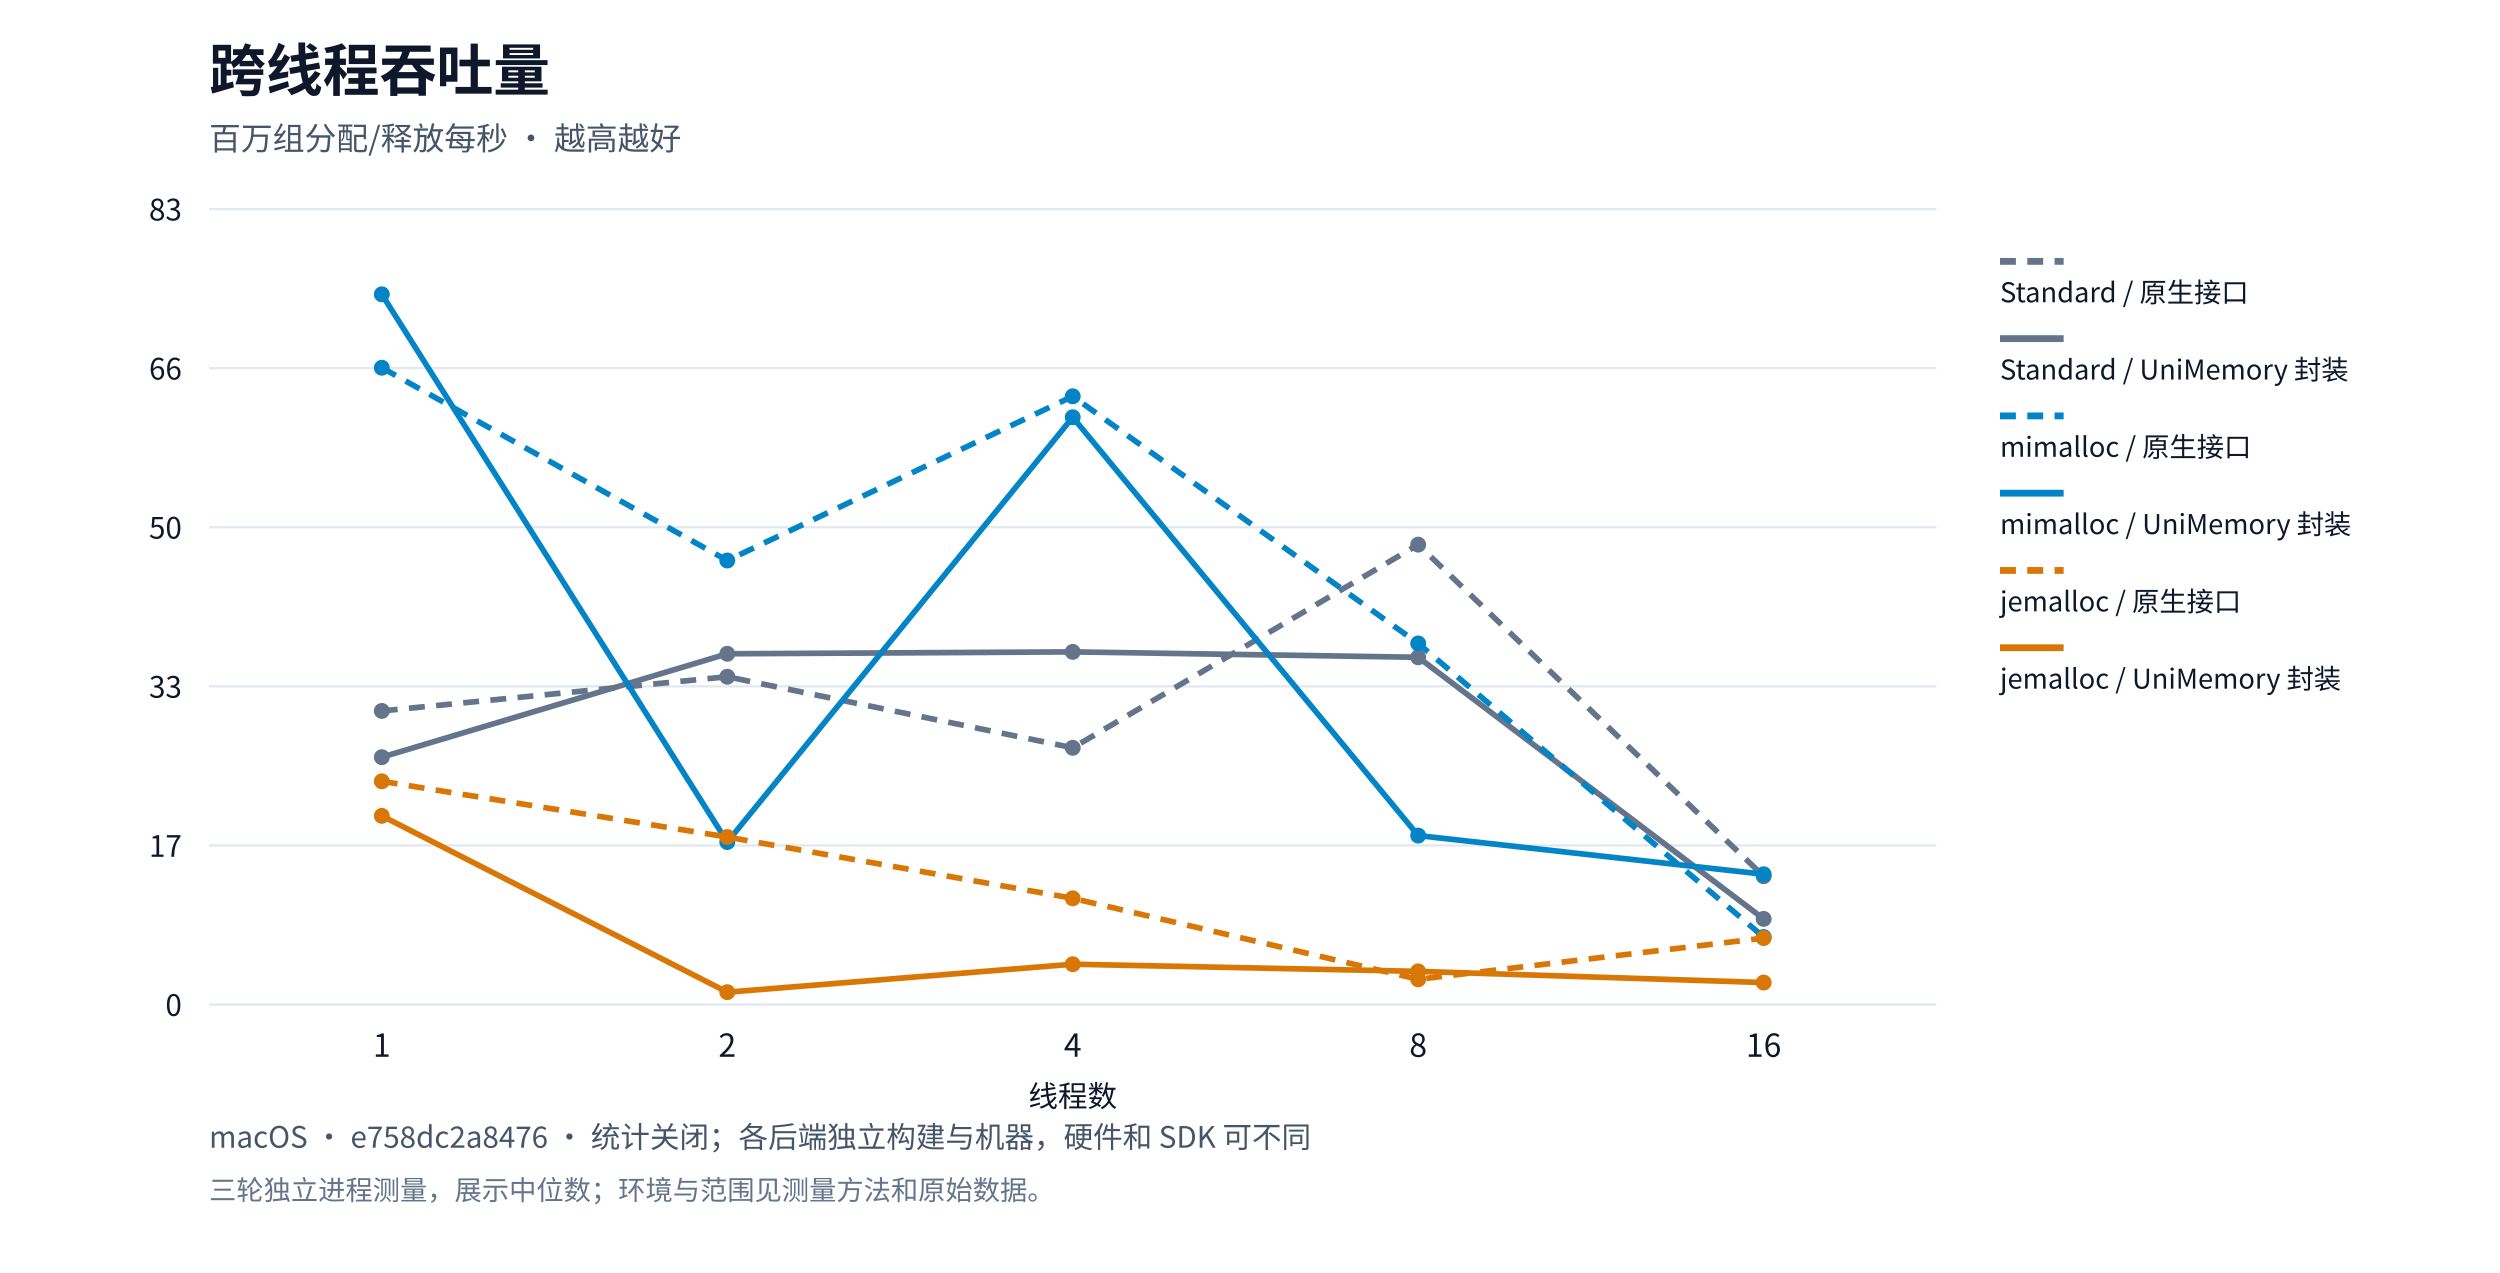
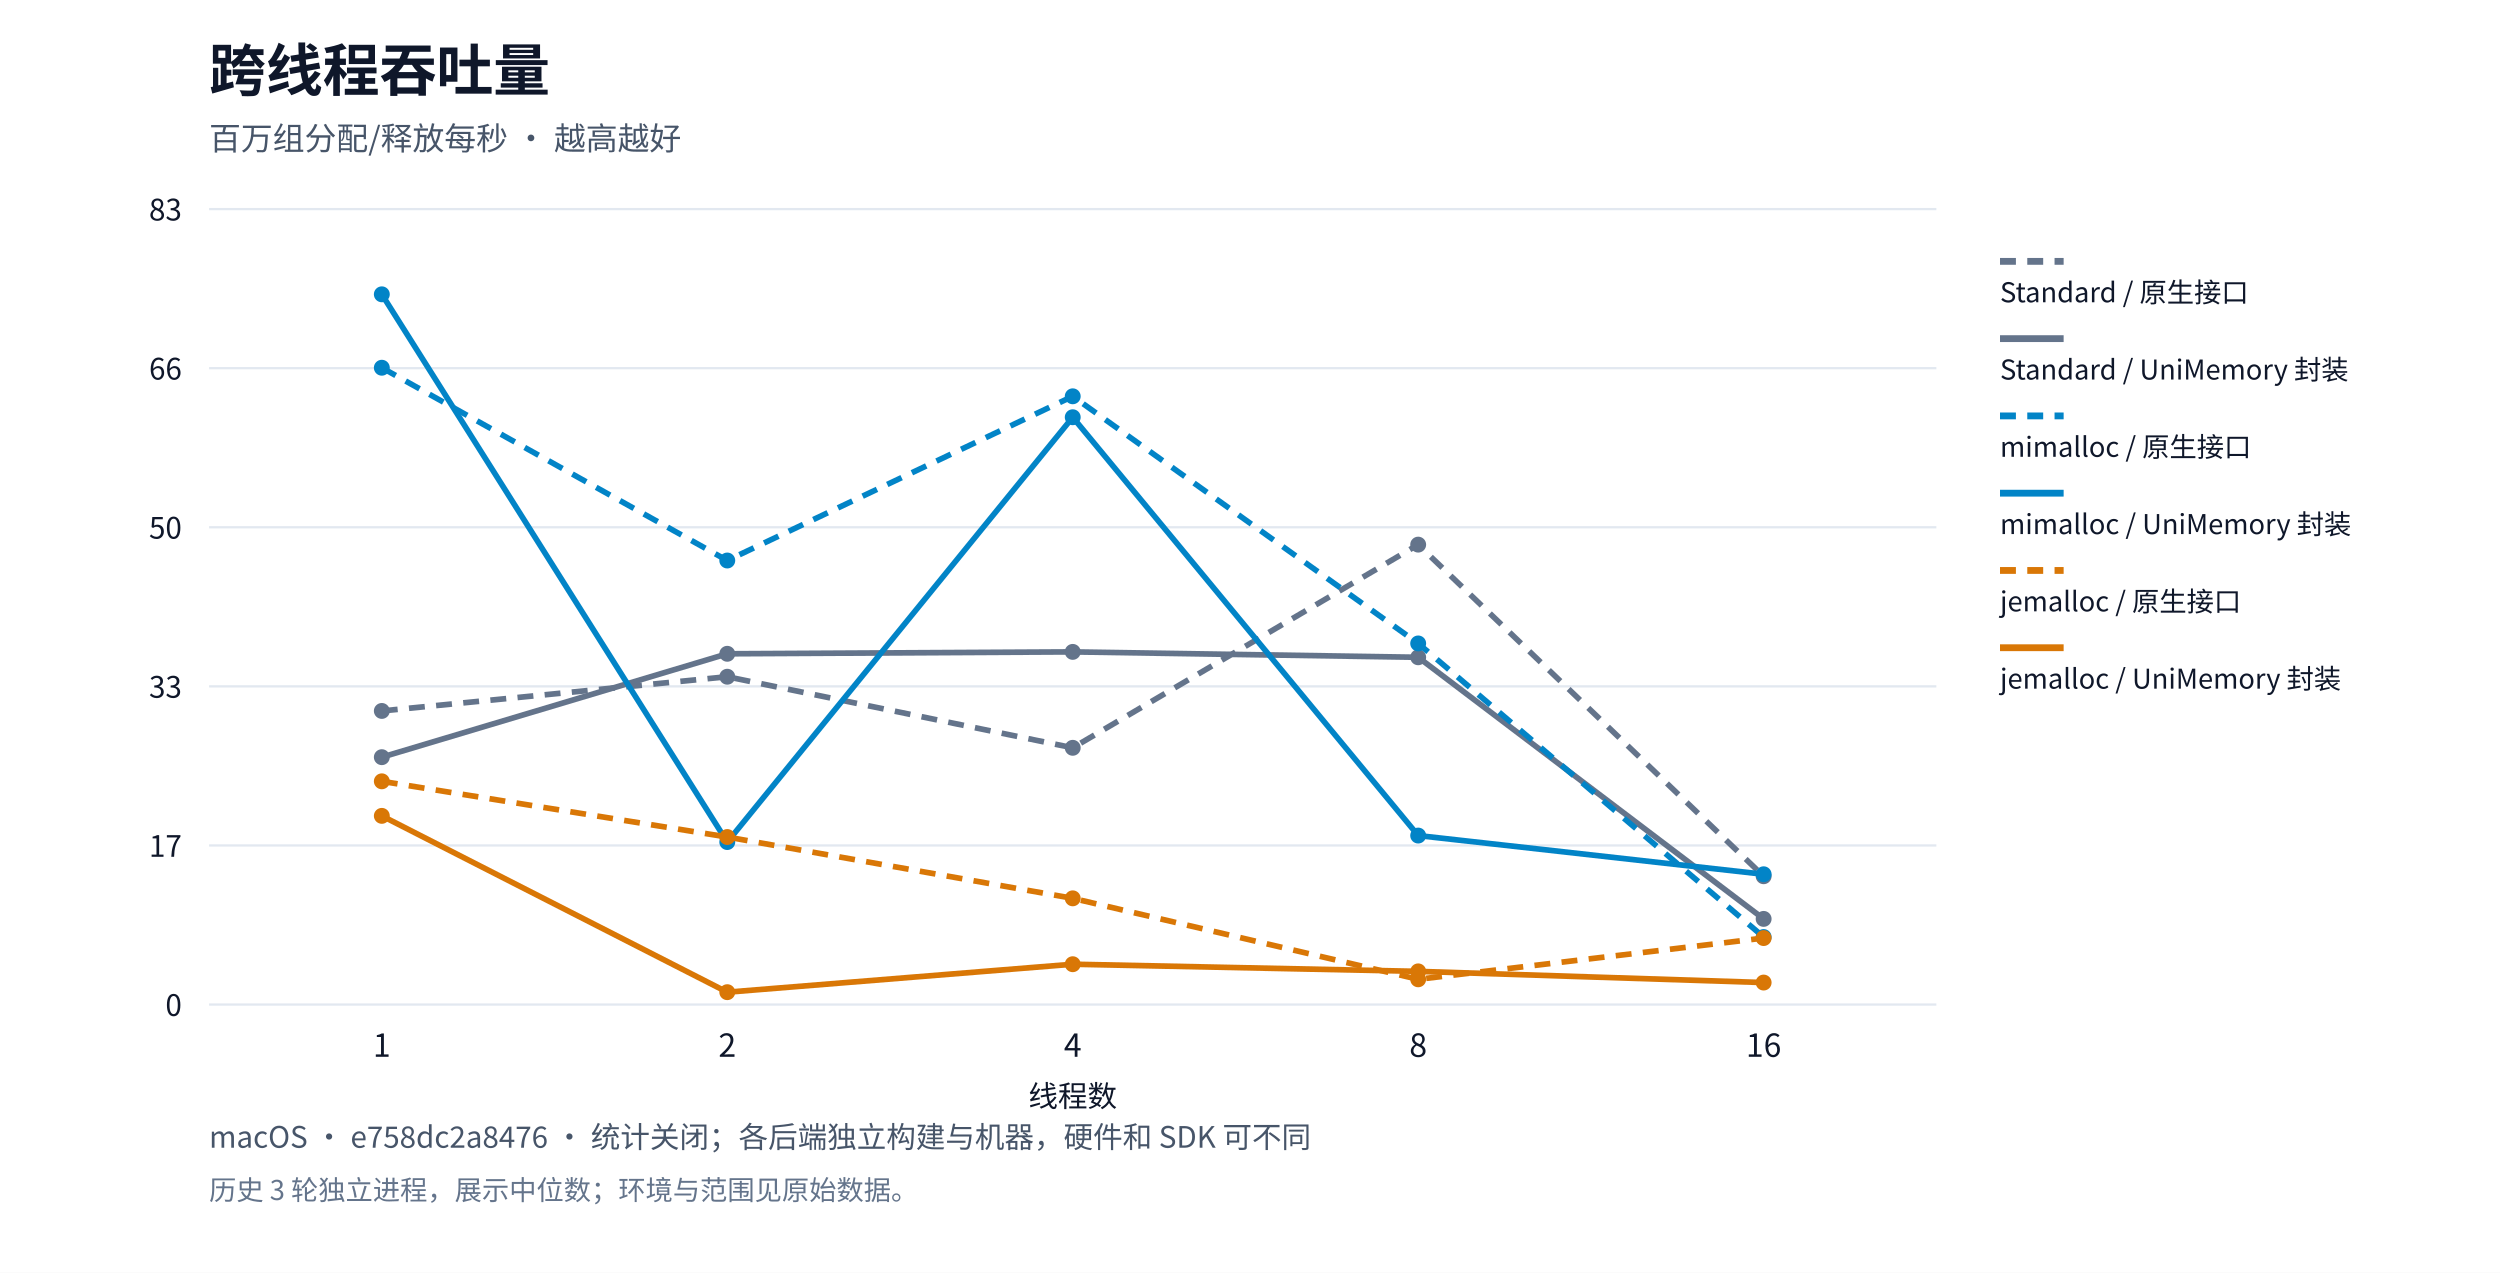
<svg xmlns="http://www.w3.org/2000/svg" xml:lang="zh-CN" viewBox="0 0 1100 560" role="img">
  <rect width="1100" height="560" fill="#ffffff" />
  <g font-family="system-ui,Segoe UI,Microsoft YaHei,PingFang SC,Noto Sans CJK SC,sans-serif" fill="#0f172a">
    <text x="92" y="40" font-size="25" font-weight="650">跨线程吞吐量</text>
    <text x="92" y="66" font-size="14" fill="#475569">百万组分配/释放每秒 · 越高越好</text>
    <path d="M92,442.0h760" stroke="#e2e8f0" />
    <text x="80" y="447.0" text-anchor="end" font-size="13">0</text>
    <path d="M92,372.0h760" stroke="#e2e8f0" />
    <text x="80" y="377.0" text-anchor="end" font-size="13">17</text>
    <path d="M92,302.0h760" stroke="#e2e8f0" />
    <text x="80" y="307.0" text-anchor="end" font-size="13">33</text>
    <path d="M92,232.0h760" stroke="#e2e8f0" />
    <text x="80" y="237.0" text-anchor="end" font-size="13">50</text>
    <path d="M92,162.0h760" stroke="#e2e8f0" />
    <text x="80" y="167.0" text-anchor="end" font-size="13">66</text>
    <path d="M92,92.0h760" stroke="#e2e8f0" />
    <text x="80" y="97.0" text-anchor="end" font-size="13">83</text>
    <text x="168.0" y="465" text-anchor="middle" font-size="14">1</text>
    <text x="320.0" y="465" text-anchor="middle" font-size="14">2</text>
    <text x="472.0" y="465" text-anchor="middle" font-size="14">4</text>
    <text x="624.0" y="465" text-anchor="middle" font-size="14">8</text>
    <text x="776.0" y="465" text-anchor="middle" font-size="14">16</text>
    <circle cx="168.0" cy="312.813" r="3.5" fill="#64748b" />
    <circle cx="320.0" cy="297.76" r="3.5" fill="#64748b" />
    <circle cx="472.0" cy="329.036" r="3.5" fill="#64748b" />
    <circle cx="624.0" cy="239.638" r="3.5" fill="#64748b" />
    <circle cx="776.0" cy="385.544" r="3.5" fill="#64748b" />
    <polyline points="168.0,312.813 320.0,297.76 472.0,329.036 624.0,239.638 776.0,385.544" fill="none" stroke="#64748b" stroke-width="2.5" stroke-dasharray="7 5" />
    <path d="M880,115h28" stroke="#64748b" stroke-width="3" stroke-dasharray="7 5" />
    <text x="880" y="133" font-size="12">Standard / 原生接口</text>
    <circle cx="168.0" cy="333.157" r="3.5" fill="#64748b" />
    <circle cx="320.0" cy="287.668" r="3.5" fill="#64748b" />
    <circle cx="472.0" cy="286.83" r="3.5" fill="#64748b" />
    <circle cx="624.0" cy="289.203" r="3.5" fill="#64748b" />
    <circle cx="776.0" cy="404.314" r="3.5" fill="#64748b" />
    <polyline points="168.0,333.157 320.0,287.668 472.0,286.83 624.0,289.203 776.0,404.314" fill="none" stroke="#64748b" stroke-width="2.5" />
    <path d="M880,149h28" stroke="#64748b" stroke-width="3" />
    <text x="880" y="167" font-size="12">Standard / UniMemory 封装</text>
    <circle cx="168.0" cy="161.805" r="3.5" fill="#0284c7" />
    <circle cx="320.0" cy="246.622" r="3.5" fill="#0284c7" />
    <circle cx="472.0" cy="174.372" r="3.5" fill="#0284c7" />
    <circle cx="624.0" cy="283.115" r="3.5" fill="#0284c7" />
    <circle cx="776.0" cy="412.29" r="3.5" fill="#0284c7" />
    <polyline points="168.0,161.805 320.0,246.622 472.0,174.372 624.0,283.115 776.0,412.29" fill="none" stroke="#0284c7" stroke-width="2.5" stroke-dasharray="7 5" />
    <path d="M880,183h28" stroke="#0284c7" stroke-width="3" stroke-dasharray="7 5" />
    <text x="880" y="201" font-size="12">mimalloc / 原生接口</text>
    <circle cx="168.0" cy="129.5" r="3.5" fill="#0284c7" />
    <circle cx="320.0" cy="370.508" r="3.5" fill="#0284c7" />
    <circle cx="472.0" cy="183.586" r="3.5" fill="#0284c7" />
    <circle cx="624.0" cy="367.649" r="3.5" fill="#0284c7" />
    <circle cx="776.0" cy="384.678" r="3.5" fill="#0284c7" />
    <polyline points="168.0,129.5 320.0,370.508 472.0,183.586 624.0,367.649 776.0,384.678" fill="none" stroke="#0284c7" stroke-width="2.5" />
    <path d="M880,217h28" stroke="#0284c7" stroke-width="3" />
    <text x="880" y="235" font-size="12">mimalloc / UniMemory 封装</text>
    <circle cx="168.0" cy="343.779" r="3.5" fill="#d97706" />
    <circle cx="320.0" cy="368.29" r="3.5" fill="#d97706" />
    <circle cx="472.0" cy="395.268" r="3.5" fill="#d97706" />
    <circle cx="624.0" cy="430.896" r="3.5" fill="#d97706" />
    <circle cx="776.0" cy="412.751" r="3.5" fill="#d97706" />
    <polyline points="168.0,343.779 320.0,368.29 472.0,395.268 624.0,430.896 776.0,412.751" fill="none" stroke="#d97706" stroke-width="2.5" stroke-dasharray="7 5" />
    <path d="M880,251h28" stroke="#d97706" stroke-width="3" stroke-dasharray="7 5" />
    <text x="880" y="269" font-size="12">jemalloc / 原生接口</text>
    <circle cx="168.0" cy="358.979" r="3.5" fill="#d97706" />
    <circle cx="320.0" cy="436.556" r="3.5" fill="#d97706" />
    <circle cx="472.0" cy="424.255" r="3.5" fill="#d97706" />
    <circle cx="624.0" cy="427.402" r="3.5" fill="#d97706" />
    <circle cx="776.0" cy="432.327" r="3.5" fill="#d97706" />
    <polyline points="168.0,358.979 320.0,436.556 472.0,424.255 624.0,427.402 776.0,432.327" fill="none" stroke="#d97706" stroke-width="2.5" />
    <path d="M880,285h28" stroke="#d97706" stroke-width="3" />
    <text x="880" y="303" font-size="12">jemalloc / UniMemory 封装</text>
    <text x="472" y="487" text-anchor="middle" font-size="13">线程数</text>
    <text x="92" y="505" font-size="13" fill="#475569">macOS · e758dc2a8476 · 统计关闭；各后端独立构建与机器，硬件和 SDK 可不同</text>
-     <text x="92" y="528" font-size="12" fill="#64748b">三轮独立进程测量，展示中位数；环境与范围见测量方法和原始数据。</text>
+     <text x="92" y="528" font-size="12" fill="#64748b">历史 3 轮独立进程，展示中位数；环境与范围见原始数据。</text>
  </g>
</svg>
